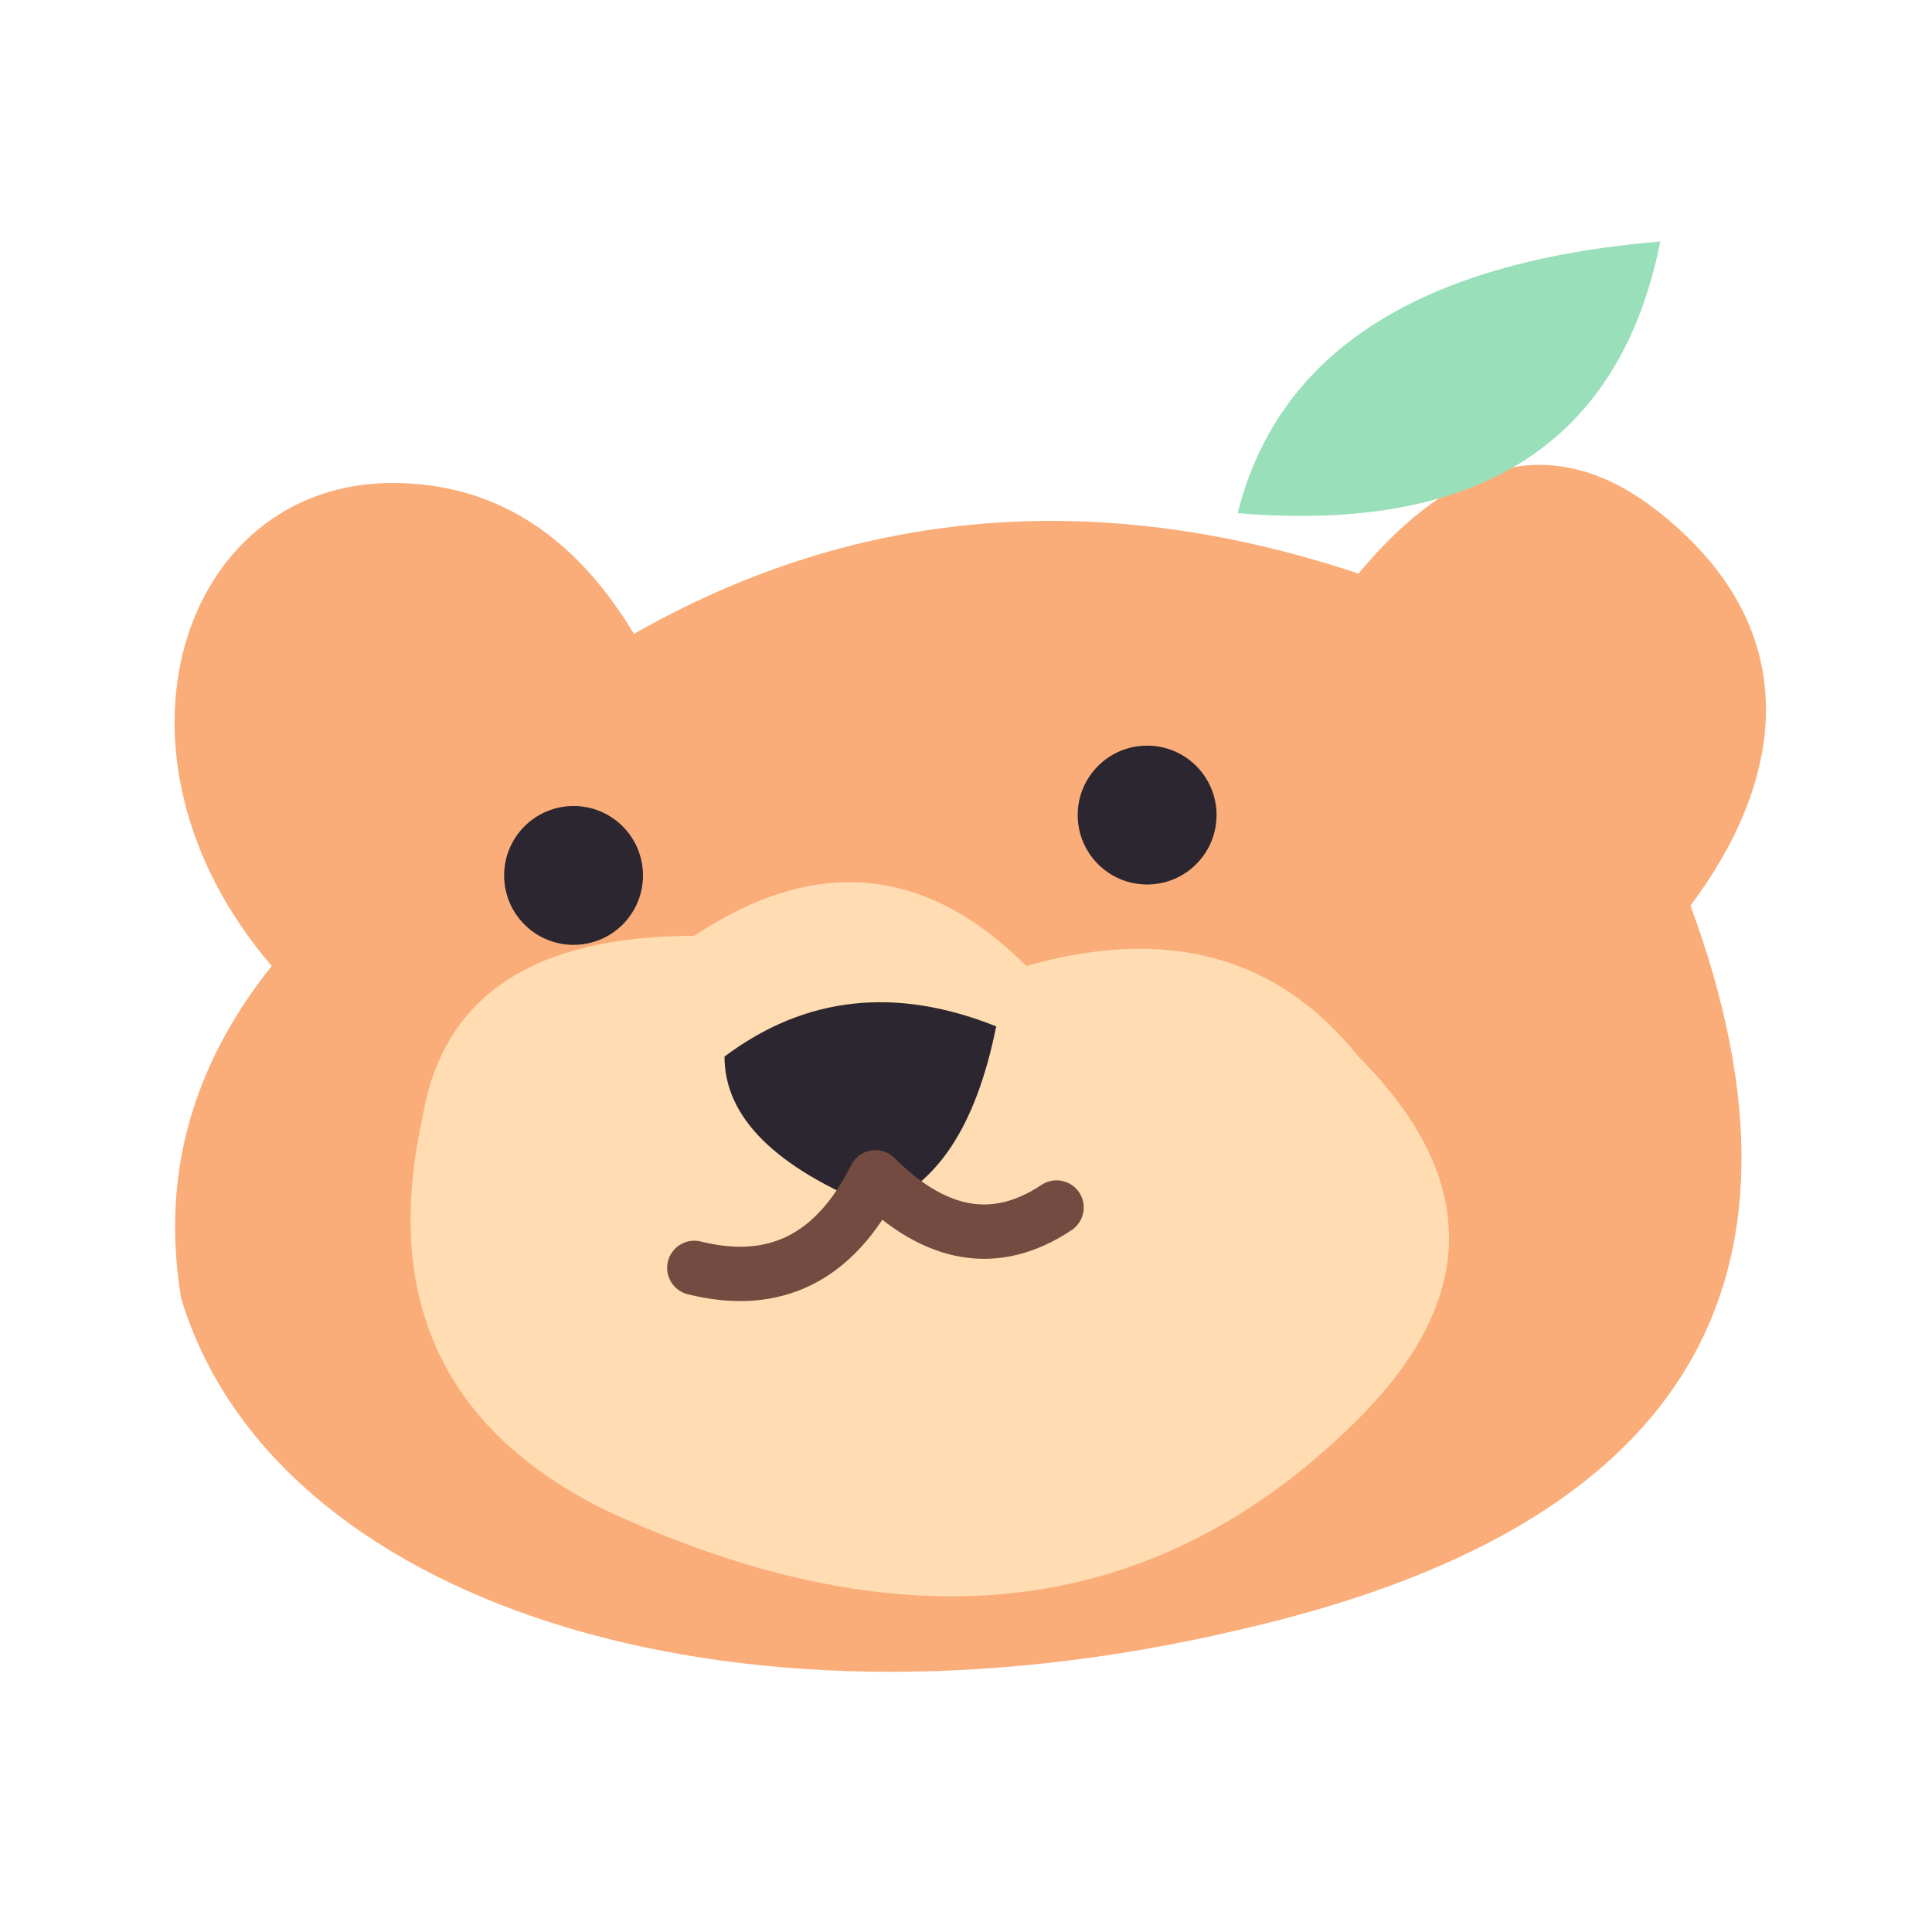
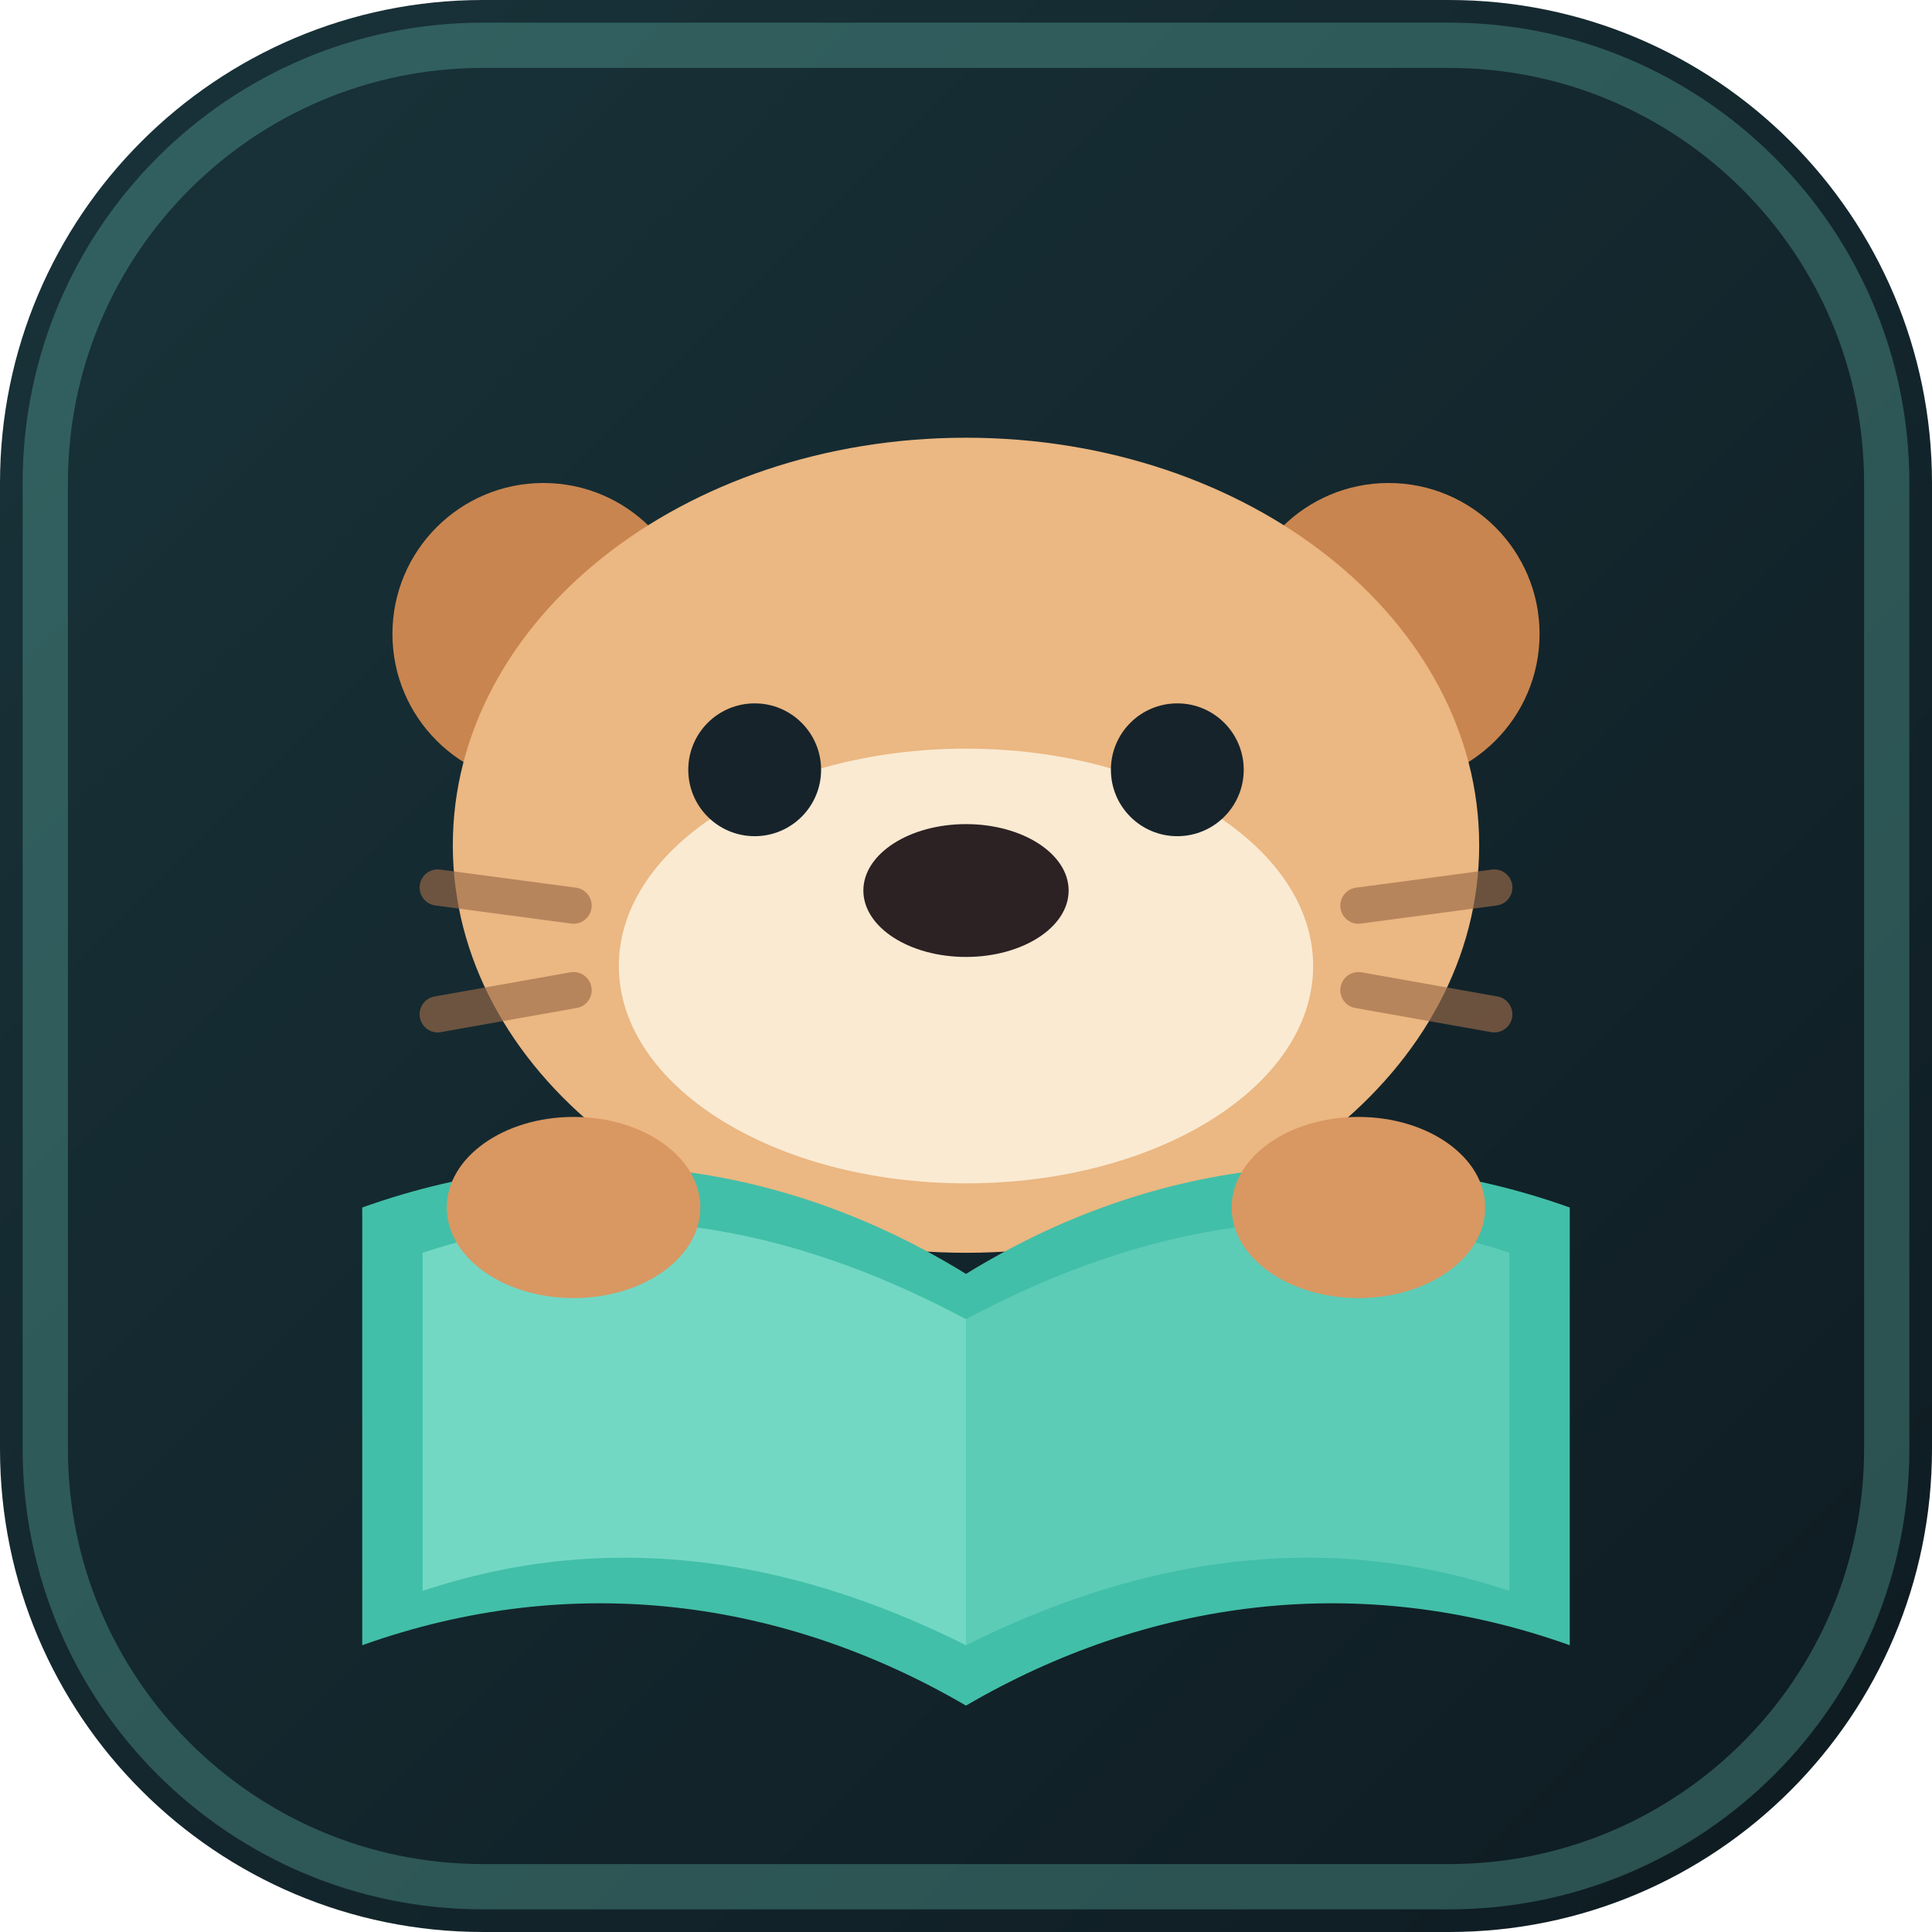
- <svg xmlns="http://www.w3.org/2000/svg" viewBox="0 0 64 64" aria-hidden="true">
-   <path fill="#faad78" d="M9 32C3 25 6 16 13 16q5 0 8 5c7-4 15-5 24-2q5-6 10-2c5 4 4 9 1 13q7 19-15 24c-17 4-32-1-35-11q-1-6 3-11z" />
-   <path fill="#ffdcb1" d="M14 37q1-6 9-6 6-4 11 1 7-2 11 3 6 6 0 12-10 10-25 3-8-4-6-13z" />
-   <g fill="#2c2630">
-     <circle cx="19" cy="29" r="2.3" />
-     <circle cx="38" cy="27" r="2.3" />
-     <path d="M24 35q4-3 9-1-1 5-4 6-5-2-5-5z" />
+ <svg xmlns="http://www.w3.org/2000/svg" width="64" height="64" viewBox="0 0 64 64">
+   <defs>
+     <linearGradient id="g2bg" x1="0" y1="0" x2="1" y2="1">
+       <stop offset="0%" stop-color="#19333a" />
+       <stop offset="100%" stop-color="#0e1b21" />
+     </linearGradient>
+   </defs>
+   <rect width="64" height="64" rx="16" fill="url(#g2bg)" />
+   <rect x="1.5" y="1.5" width="61" height="61" rx="14.5" fill="none" stroke="rgba(114,216,196,.28)" stroke-width="1.5" />
+   <circle cx="18" cy="21" r="5" fill="#c9854f" />
+   <circle cx="46" cy="21" r="5" fill="#c9854f" />
+   <ellipse cx="32" cy="28" rx="17" ry="13.5" fill="#ebb782" />
+   <ellipse cx="32" cy="32" rx="11.5" ry="7.2" fill="#faead2" />
+   <circle cx="25" cy="25.5" r="2.2" fill="#16232b" />
+   <circle cx="39" cy="25.5" r="2.2" fill="#16232b" />
+   <ellipse cx="32" cy="29.5" rx="3.4" ry="2.2" fill="#2c2123" />
+   <g stroke="#9b6a48" stroke-width="1.2" stroke-linecap="round" opacity=".65">
+     <path d="M19 30l-4.5-.6M19 32.8l-4.5.8M45 30l4.5-.6M45 32.8l4.5.8" />
  </g>
-   <path d="M29 39q-2 4-6 3m6-3q3 3 6 1" fill="none" stroke="#744b41" stroke-linecap="round" stroke-width="1.8" />
-   <path d="M41 17q2-8 14-9-2 10-14 9z" fill="#99dfb9" />
+   <path d="M12 40c7-2.5 14-1.5 20 2.2 6-3.7 13-4.7 20-2.2v14.5c-7-2.5-14-1.5-20 2-6-3.5-13-4.5-20-2V40z" fill="#42bfa8" />
+   <path d="M14 41.5c6-2 12-1 18 2.2v10.8c-6-3-12-3.8-18-1.8V41.5z" fill="#72d8c4" />
+   <path d="M50 41.5c-6-2-12-1-18 2.2v10.8c6-3 12-3.8 18-1.8V41.5z" fill="#5cccb7" />
+   <ellipse cx="19" cy="40" rx="4.2" ry="3" fill="#d99762" />
+   <ellipse cx="45" cy="40" rx="4.2" ry="3" fill="#d99762" />
</svg>
